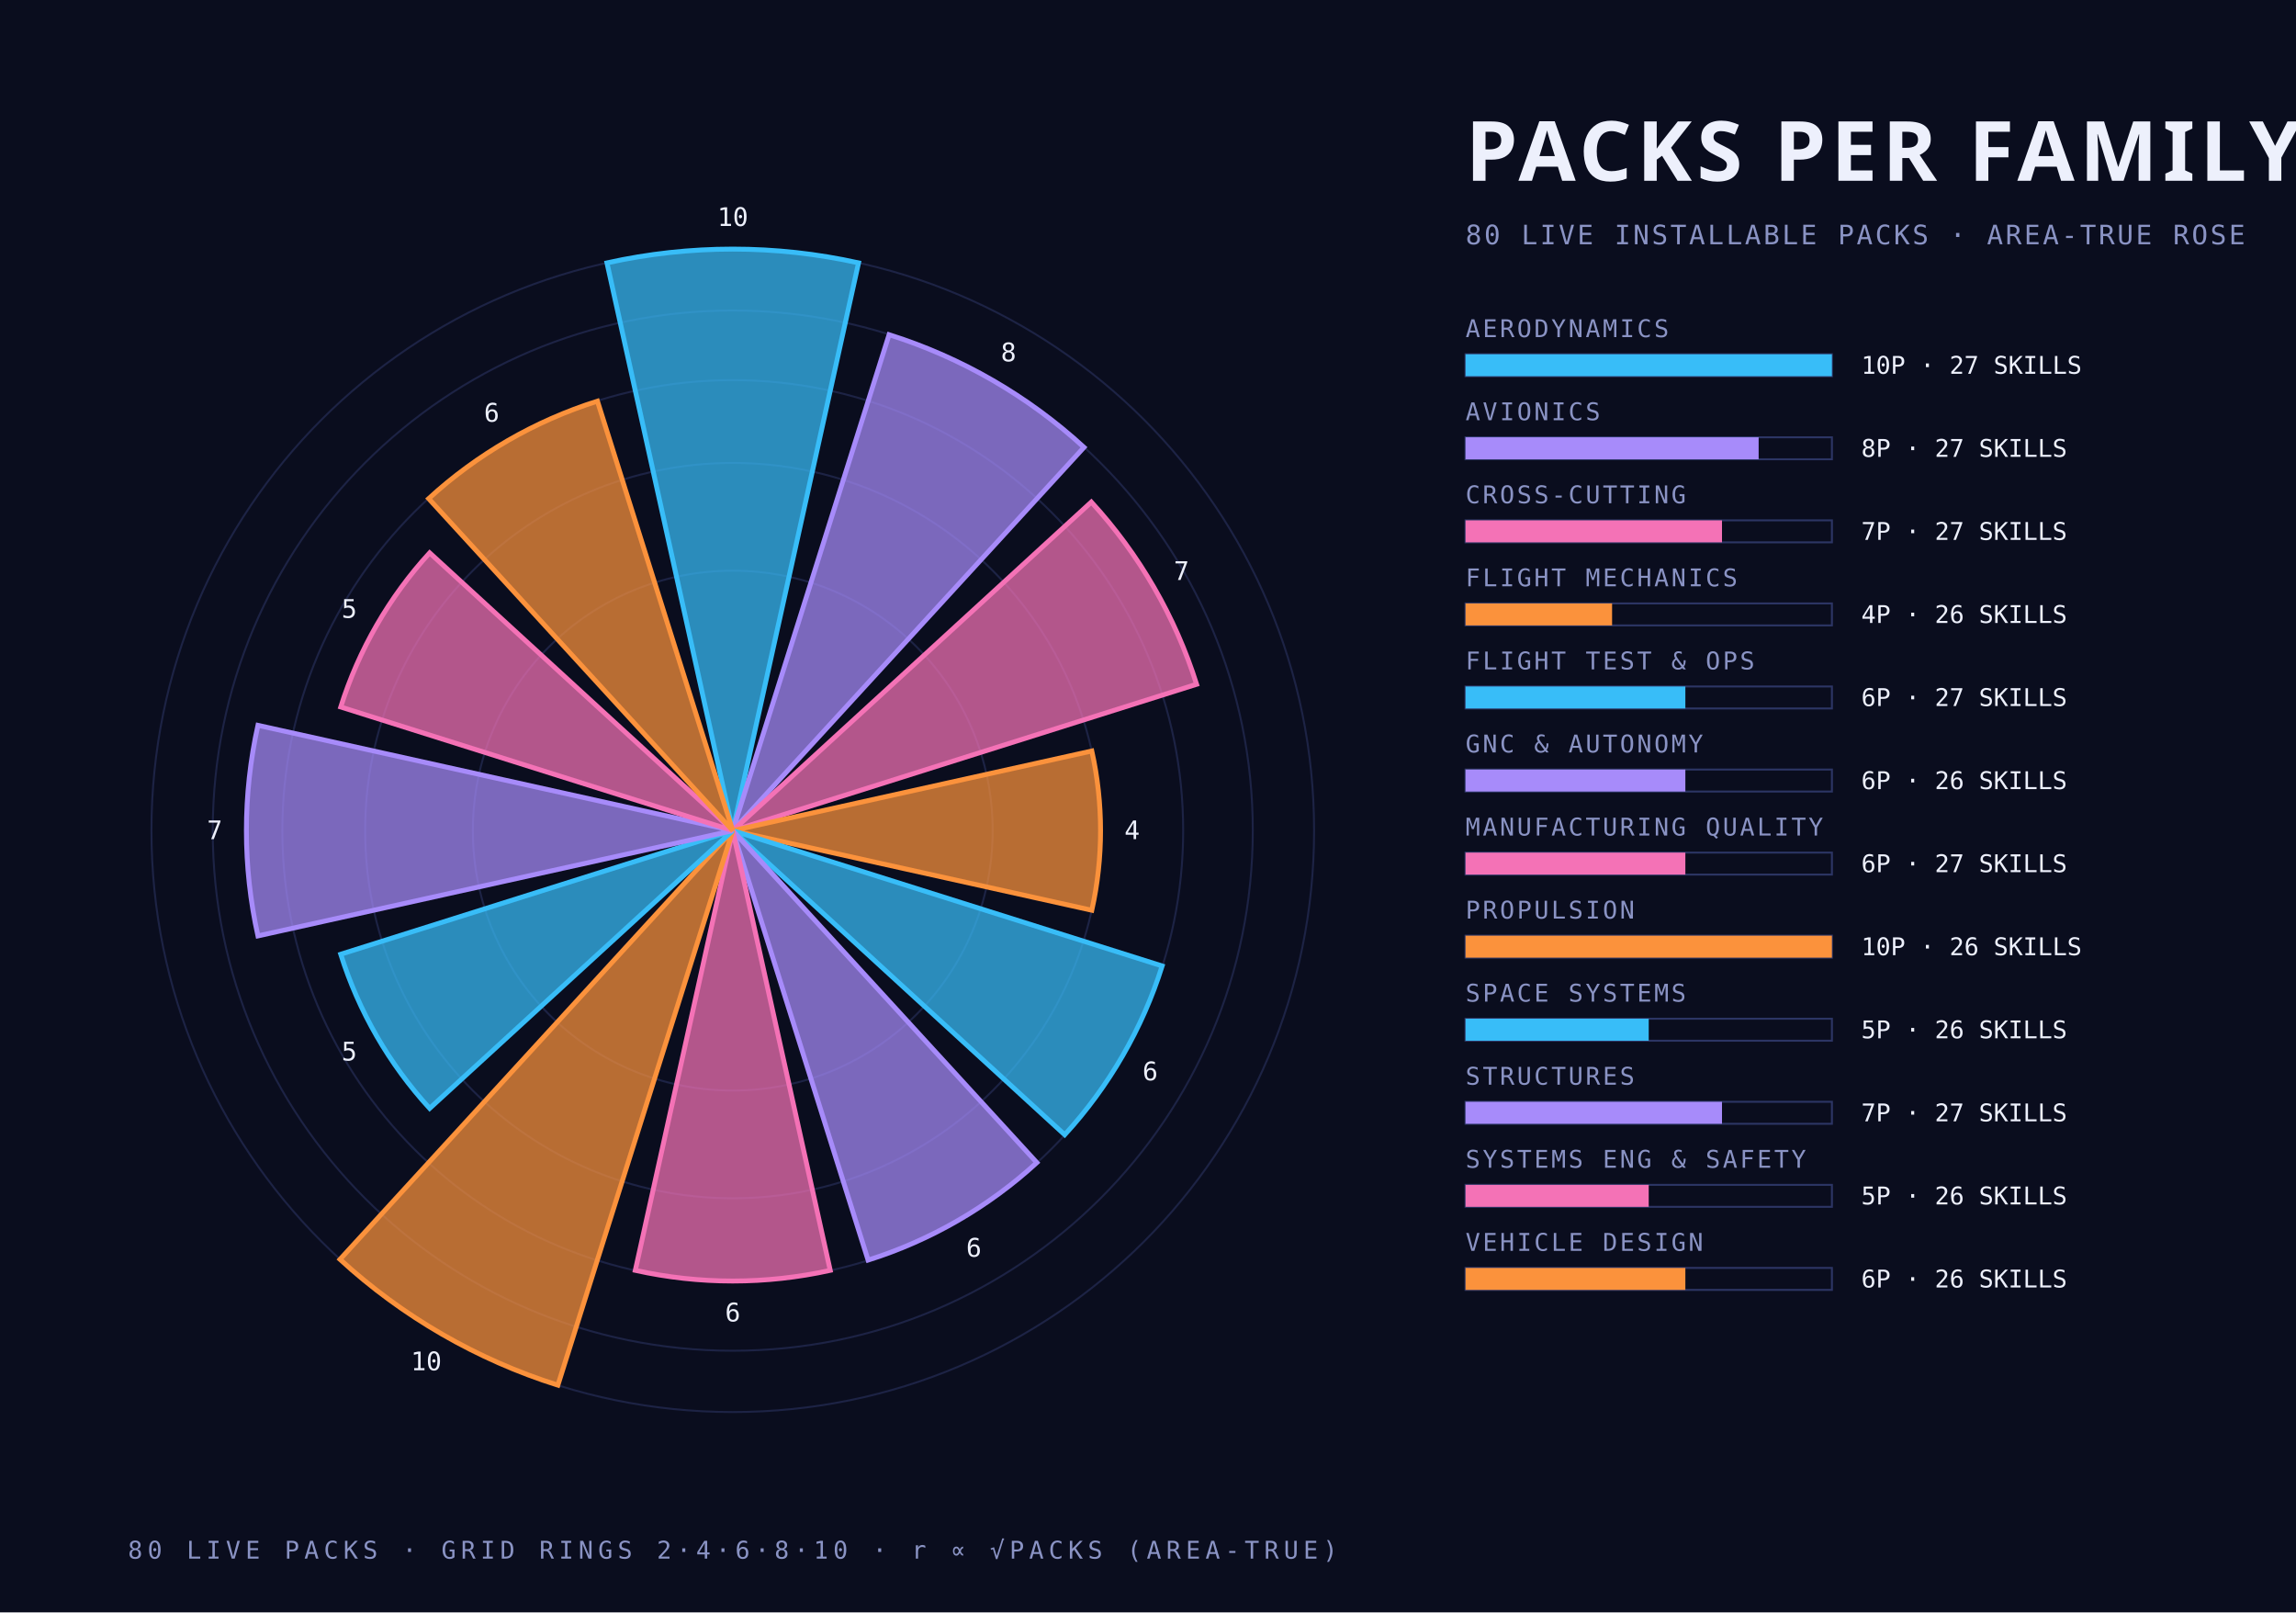
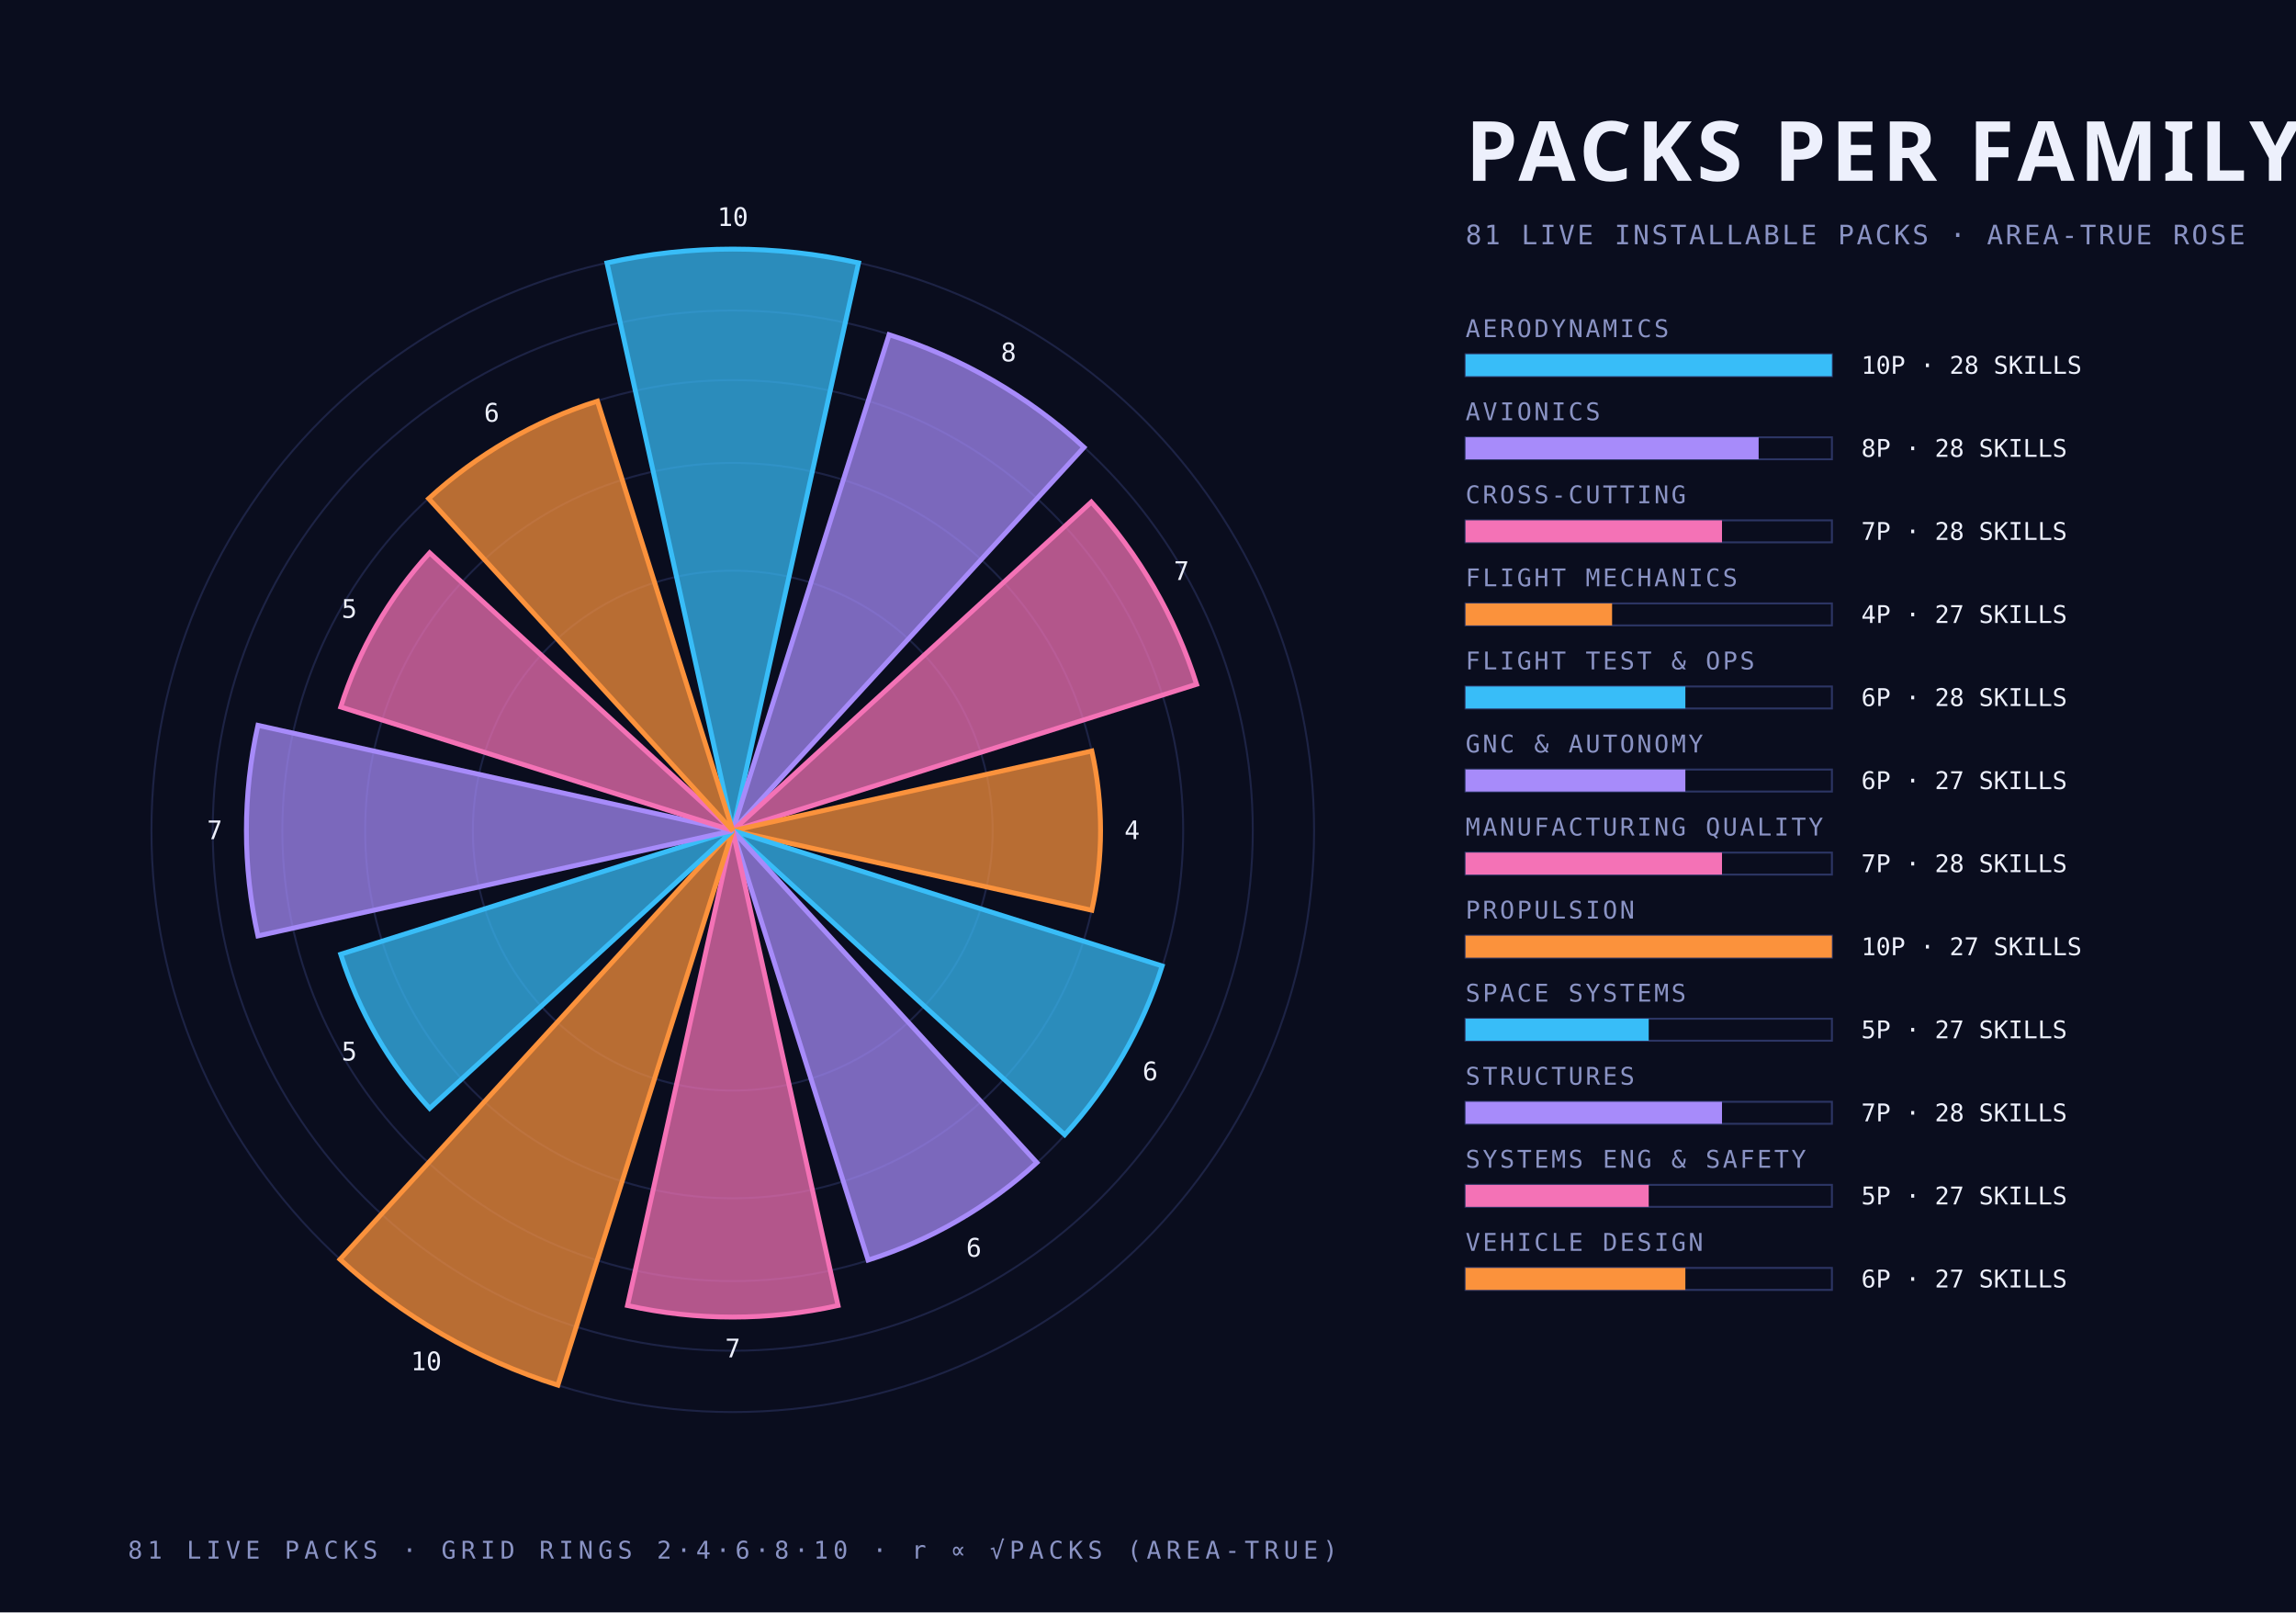
<svg xmlns="http://www.w3.org/2000/svg" width="940" height="660" viewBox="0 0 940 660">
  <style>
    .mono { font-family: "JetBrains Mono", "IBM Plex Mono", "Menlo", monospace; }
    .cond { font-family: "Barlow Condensed", "DIN Condensed", "Arial Narrow", sans-serif; font-weight: 700; text-transform: uppercase; }
    .serif { font-family: "Instrument Serif", Georgia, serif; font-style: italic; }
  </style>
  <rect width="940" height="660" fill="#0a0d1e" />
  <circle cx="300" cy="340" r="106.4" fill="none" stroke="#2c3564" stroke-width="0.8" stroke-opacity="0.55" />
  <circle cx="300" cy="340" r="150.5" fill="none" stroke="#2c3564" stroke-width="0.8" stroke-opacity="0.55" />
  <circle cx="300" cy="340" r="184.4" fill="none" stroke="#2c3564" stroke-width="0.8" stroke-opacity="0.55" />
  <circle cx="300" cy="340" r="212.9" fill="none" stroke="#2c3564" stroke-width="0.8" stroke-opacity="0.55" />
  <circle cx="300" cy="340" r="238.0" fill="none" stroke="#2c3564" stroke-width="0.8" stroke-opacity="0.55" />
  <path d="M 300 340 L 248.5 107.6 A 238.0 238.0 0 0 1 351.5 107.6 Z" fill="#38bdf8" fill-opacity="0.72" stroke="#38bdf8" stroke-width="2" />
  <text class="mono" x="300.0" y="92.5" text-anchor="middle" font-size="10.5" fill="#edf0fc">10</text>
  <path d="M 300 340 L 364.0 137.0 A 212.9 212.9 0 0 1 443.8 183.1 Z" fill="#a78bfa" fill-opacity="0.72" stroke="#a78bfa" stroke-width="2" />
  <text class="mono" x="412.9" y="147.9" text-anchor="middle" font-size="10.5" fill="#edf0fc">8</text>
  <path d="M 300 340 L 446.8 205.5 A 199.1 199.1 0 0 1 489.9 280.1 Z" fill="#f472b6" fill-opacity="0.72" stroke="#f472b6" stroke-width="2" />
  <text class="mono" x="483.7" y="237.4" text-anchor="middle" font-size="10.5" fill="#edf0fc">7</text>
  <path d="M 300 340 L 447.0 307.4 A 150.5 150.5 0 0 1 447.0 372.6 Z" fill="#fb923c" fill-opacity="0.72" stroke="#fb923c" stroke-width="2" />
  <text class="mono" x="463.5" y="343.5" text-anchor="middle" font-size="10.5" fill="#edf0fc">4</text>
  <path d="M 300 340 L 475.8 395.4 A 184.4 184.4 0 0 1 435.9 464.5 Z" fill="#38bdf8" fill-opacity="0.72" stroke="#38bdf8" stroke-width="2" />
  <text class="mono" x="470.9" y="442.2" text-anchor="middle" font-size="10.5" fill="#edf0fc">6</text>
  <path d="M 300 340 L 424.5 475.9 A 184.4 184.4 0 0 1 355.4 515.8 Z" fill="#a78bfa" fill-opacity="0.72" stroke="#a78bfa" stroke-width="2" />
  <text class="mono" x="398.7" y="514.4" text-anchor="middle" font-size="10.5" fill="#edf0fc">6</text>
-   <path d="M 300 340 L 339.9 520.0 A 184.4 184.4 0 0 1 260.1 520.0 Z" fill="#f472b6" fill-opacity="0.72" stroke="#f472b6" stroke-width="2" />
-   <text class="mono" x="300.0" y="540.9" text-anchor="middle" font-size="10.5" fill="#edf0fc">6</text>
+   <path d="M 300 340 L 343.1 534.4 A 199.1 199.1 0 0 1 256.9 534.4 Z" fill="#f472b6" fill-opacity="0.72" stroke="#f472b6" stroke-width="2" />
+   <text class="mono" x="300.0" y="555.6" text-anchor="middle" font-size="10.5" fill="#edf0fc">7</text>
  <path d="M 300 340 L 228.4 567.0 A 238.0 238.0 0 0 1 139.2 515.5 Z" fill="#fb923c" fill-opacity="0.72" stroke="#fb923c" stroke-width="2" />
  <text class="mono" x="174.5" y="560.9" text-anchor="middle" font-size="10.5" fill="#edf0fc">10</text>
  <path d="M 300 340 L 175.9 453.7 A 168.3 168.3 0 0 1 139.5 390.6 Z" fill="#38bdf8" fill-opacity="0.72" stroke="#38bdf8" stroke-width="2" />
  <text class="mono" x="143.0" y="434.1" text-anchor="middle" font-size="10.5" fill="#edf0fc">5</text>
  <path d="M 300 340 L 105.6 383.1 A 199.1 199.1 0 0 1 105.6 296.9 Z" fill="#a78bfa" fill-opacity="0.72" stroke="#a78bfa" stroke-width="2" />
  <text class="mono" x="87.9" y="343.5" text-anchor="middle" font-size="10.5" fill="#edf0fc">7</text>
  <path d="M 300 340 L 139.5 289.4 A 168.3 168.3 0 0 1 175.9 226.3 Z" fill="#f472b6" fill-opacity="0.72" stroke="#f472b6" stroke-width="2" />
  <text class="mono" x="143.0" y="252.9" text-anchor="middle" font-size="10.5" fill="#edf0fc">5</text>
  <path d="M 300 340 L 175.5 204.1 A 184.4 184.4 0 0 1 244.6 164.2 Z" fill="#fb923c" fill-opacity="0.72" stroke="#fb923c" stroke-width="2" />
  <text class="mono" x="201.3" y="172.6" text-anchor="middle" font-size="10.5" fill="#edf0fc">6</text>
  <text class="cond" x="600.0" y="74.0" text-anchor="start" font-size="34" fill="#edf0fc" letter-spacing="2">PACKS PER FAMILY</text>
-   <text class="mono" x="600.0" y="100.0" text-anchor="start" font-size="11" fill="#8a93c4" letter-spacing="1">80 LIVE INSTALLABLE PACKS · AREA-TRUE ROSE</text>
+   <text class="mono" x="600.0" y="100.0" text-anchor="start" font-size="11" fill="#8a93c4" letter-spacing="1">81 LIVE INSTALLABLE PACKS · AREA-TRUE ROSE</text>
  <text class="mono" x="600.0" y="138.0" text-anchor="start" font-size="10" fill="#8a93c4" letter-spacing="1">AERODYNAMICS</text>
  <rect x="600" y="145" width="150" height="9" fill="none" stroke="#2c3564" stroke-width="0.8" />
  <rect x="600" y="145" width="150.0" height="9" fill="#38bdf8" />
-   <text class="mono" x="762.0" y="153.0" text-anchor="start" font-size="10" fill="#edf0fc">10P · 27 SKILLS</text>
+   <text class="mono" x="762.0" y="153.0" text-anchor="start" font-size="10" fill="#edf0fc">10P · 28 SKILLS</text>
  <text class="mono" x="600.0" y="172.0" text-anchor="start" font-size="10" fill="#8a93c4" letter-spacing="1">AVIONICS</text>
  <rect x="600" y="179" width="150" height="9" fill="none" stroke="#2c3564" stroke-width="0.8" />
  <rect x="600" y="179" width="120.0" height="9" fill="#a78bfa" />
-   <text class="mono" x="762.0" y="187.0" text-anchor="start" font-size="10" fill="#edf0fc">8P · 27 SKILLS</text>
+   <text class="mono" x="762.0" y="187.0" text-anchor="start" font-size="10" fill="#edf0fc">8P · 28 SKILLS</text>
  <text class="mono" x="600.0" y="206.0" text-anchor="start" font-size="10" fill="#8a93c4" letter-spacing="1">CROSS-CUTTING</text>
  <rect x="600" y="213" width="150" height="9" fill="none" stroke="#2c3564" stroke-width="0.8" />
  <rect x="600" y="213" width="105.0" height="9" fill="#f472b6" />
-   <text class="mono" x="762.0" y="221.0" text-anchor="start" font-size="10" fill="#edf0fc">7P · 27 SKILLS</text>
+   <text class="mono" x="762.0" y="221.0" text-anchor="start" font-size="10" fill="#edf0fc">7P · 28 SKILLS</text>
  <text class="mono" x="600.0" y="240.0" text-anchor="start" font-size="10" fill="#8a93c4" letter-spacing="1">FLIGHT MECHANICS</text>
  <rect x="600" y="247" width="150" height="9" fill="none" stroke="#2c3564" stroke-width="0.8" />
  <rect x="600" y="247" width="60.0" height="9" fill="#fb923c" />
-   <text class="mono" x="762.0" y="255.0" text-anchor="start" font-size="10" fill="#edf0fc">4P · 26 SKILLS</text>
+   <text class="mono" x="762.0" y="255.0" text-anchor="start" font-size="10" fill="#edf0fc">4P · 27 SKILLS</text>
  <text class="mono" x="600.0" y="274.0" text-anchor="start" font-size="10" fill="#8a93c4" letter-spacing="1">FLIGHT TEST &amp; OPS</text>
  <rect x="600" y="281" width="150" height="9" fill="none" stroke="#2c3564" stroke-width="0.8" />
  <rect x="600" y="281" width="90.0" height="9" fill="#38bdf8" />
-   <text class="mono" x="762.0" y="289.0" text-anchor="start" font-size="10" fill="#edf0fc">6P · 27 SKILLS</text>
+   <text class="mono" x="762.0" y="289.0" text-anchor="start" font-size="10" fill="#edf0fc">6P · 28 SKILLS</text>
  <text class="mono" x="600.0" y="308.0" text-anchor="start" font-size="10" fill="#8a93c4" letter-spacing="1">GNC &amp; AUTONOMY</text>
  <rect x="600" y="315" width="150" height="9" fill="none" stroke="#2c3564" stroke-width="0.8" />
  <rect x="600" y="315" width="90.0" height="9" fill="#a78bfa" />
-   <text class="mono" x="762.0" y="323.0" text-anchor="start" font-size="10" fill="#edf0fc">6P · 26 SKILLS</text>
+   <text class="mono" x="762.0" y="323.0" text-anchor="start" font-size="10" fill="#edf0fc">6P · 27 SKILLS</text>
  <text class="mono" x="600.0" y="342.0" text-anchor="start" font-size="10" fill="#8a93c4" letter-spacing="1">MANUFACTURING QUALITY</text>
  <rect x="600" y="349" width="150" height="9" fill="none" stroke="#2c3564" stroke-width="0.8" />
-   <rect x="600" y="349" width="90.0" height="9" fill="#f472b6" />
-   <text class="mono" x="762.0" y="357.0" text-anchor="start" font-size="10" fill="#edf0fc">6P · 27 SKILLS</text>
+   <rect x="600" y="349" width="105.0" height="9" fill="#f472b6" />
+   <text class="mono" x="762.0" y="357.0" text-anchor="start" font-size="10" fill="#edf0fc">7P · 28 SKILLS</text>
  <text class="mono" x="600.0" y="376.0" text-anchor="start" font-size="10" fill="#8a93c4" letter-spacing="1">PROPULSION</text>
  <rect x="600" y="383" width="150" height="9" fill="none" stroke="#2c3564" stroke-width="0.8" />
  <rect x="600" y="383" width="150.0" height="9" fill="#fb923c" />
-   <text class="mono" x="762.0" y="391.0" text-anchor="start" font-size="10" fill="#edf0fc">10P · 26 SKILLS</text>
+   <text class="mono" x="762.0" y="391.0" text-anchor="start" font-size="10" fill="#edf0fc">10P · 27 SKILLS</text>
  <text class="mono" x="600.0" y="410.0" text-anchor="start" font-size="10" fill="#8a93c4" letter-spacing="1">SPACE SYSTEMS</text>
  <rect x="600" y="417" width="150" height="9" fill="none" stroke="#2c3564" stroke-width="0.8" />
  <rect x="600" y="417" width="75.0" height="9" fill="#38bdf8" />
-   <text class="mono" x="762.0" y="425.0" text-anchor="start" font-size="10" fill="#edf0fc">5P · 26 SKILLS</text>
+   <text class="mono" x="762.0" y="425.0" text-anchor="start" font-size="10" fill="#edf0fc">5P · 27 SKILLS</text>
  <text class="mono" x="600.0" y="444.0" text-anchor="start" font-size="10" fill="#8a93c4" letter-spacing="1">STRUCTURES</text>
  <rect x="600" y="451" width="150" height="9" fill="none" stroke="#2c3564" stroke-width="0.8" />
  <rect x="600" y="451" width="105.0" height="9" fill="#a78bfa" />
-   <text class="mono" x="762.0" y="459.0" text-anchor="start" font-size="10" fill="#edf0fc">7P · 27 SKILLS</text>
+   <text class="mono" x="762.0" y="459.0" text-anchor="start" font-size="10" fill="#edf0fc">7P · 28 SKILLS</text>
  <text class="mono" x="600.0" y="478.0" text-anchor="start" font-size="10" fill="#8a93c4" letter-spacing="1">SYSTEMS ENG &amp; SAFETY</text>
  <rect x="600" y="485" width="150" height="9" fill="none" stroke="#2c3564" stroke-width="0.8" />
  <rect x="600" y="485" width="75.0" height="9" fill="#f472b6" />
-   <text class="mono" x="762.0" y="493.0" text-anchor="start" font-size="10" fill="#edf0fc">5P · 26 SKILLS</text>
+   <text class="mono" x="762.0" y="493.0" text-anchor="start" font-size="10" fill="#edf0fc">5P · 27 SKILLS</text>
  <text class="mono" x="600.0" y="512.0" text-anchor="start" font-size="10" fill="#8a93c4" letter-spacing="1">VEHICLE DESIGN</text>
  <rect x="600" y="519" width="150" height="9" fill="none" stroke="#2c3564" stroke-width="0.8" />
  <rect x="600" y="519" width="90.0" height="9" fill="#fb923c" />
-   <text class="mono" x="762.0" y="527.0" text-anchor="start" font-size="10" fill="#edf0fc">6P · 26 SKILLS</text>
-   <text class="mono" x="300.0" y="638.0" text-anchor="middle" font-size="10" fill="#8a93c4" letter-spacing="2">80 LIVE PACKS · GRID RINGS 2·4·6·8·10 · r ∝ √PACKS (AREA-TRUE)</text>
+   <text class="mono" x="762.0" y="527.0" text-anchor="start" font-size="10" fill="#edf0fc">6P · 27 SKILLS</text>
+   <text class="mono" x="300.0" y="638.0" text-anchor="middle" font-size="10" fill="#8a93c4" letter-spacing="2">81 LIVE PACKS · GRID RINGS 2·4·6·8·10 · r ∝ √PACKS (AREA-TRUE)</text>
</svg>
